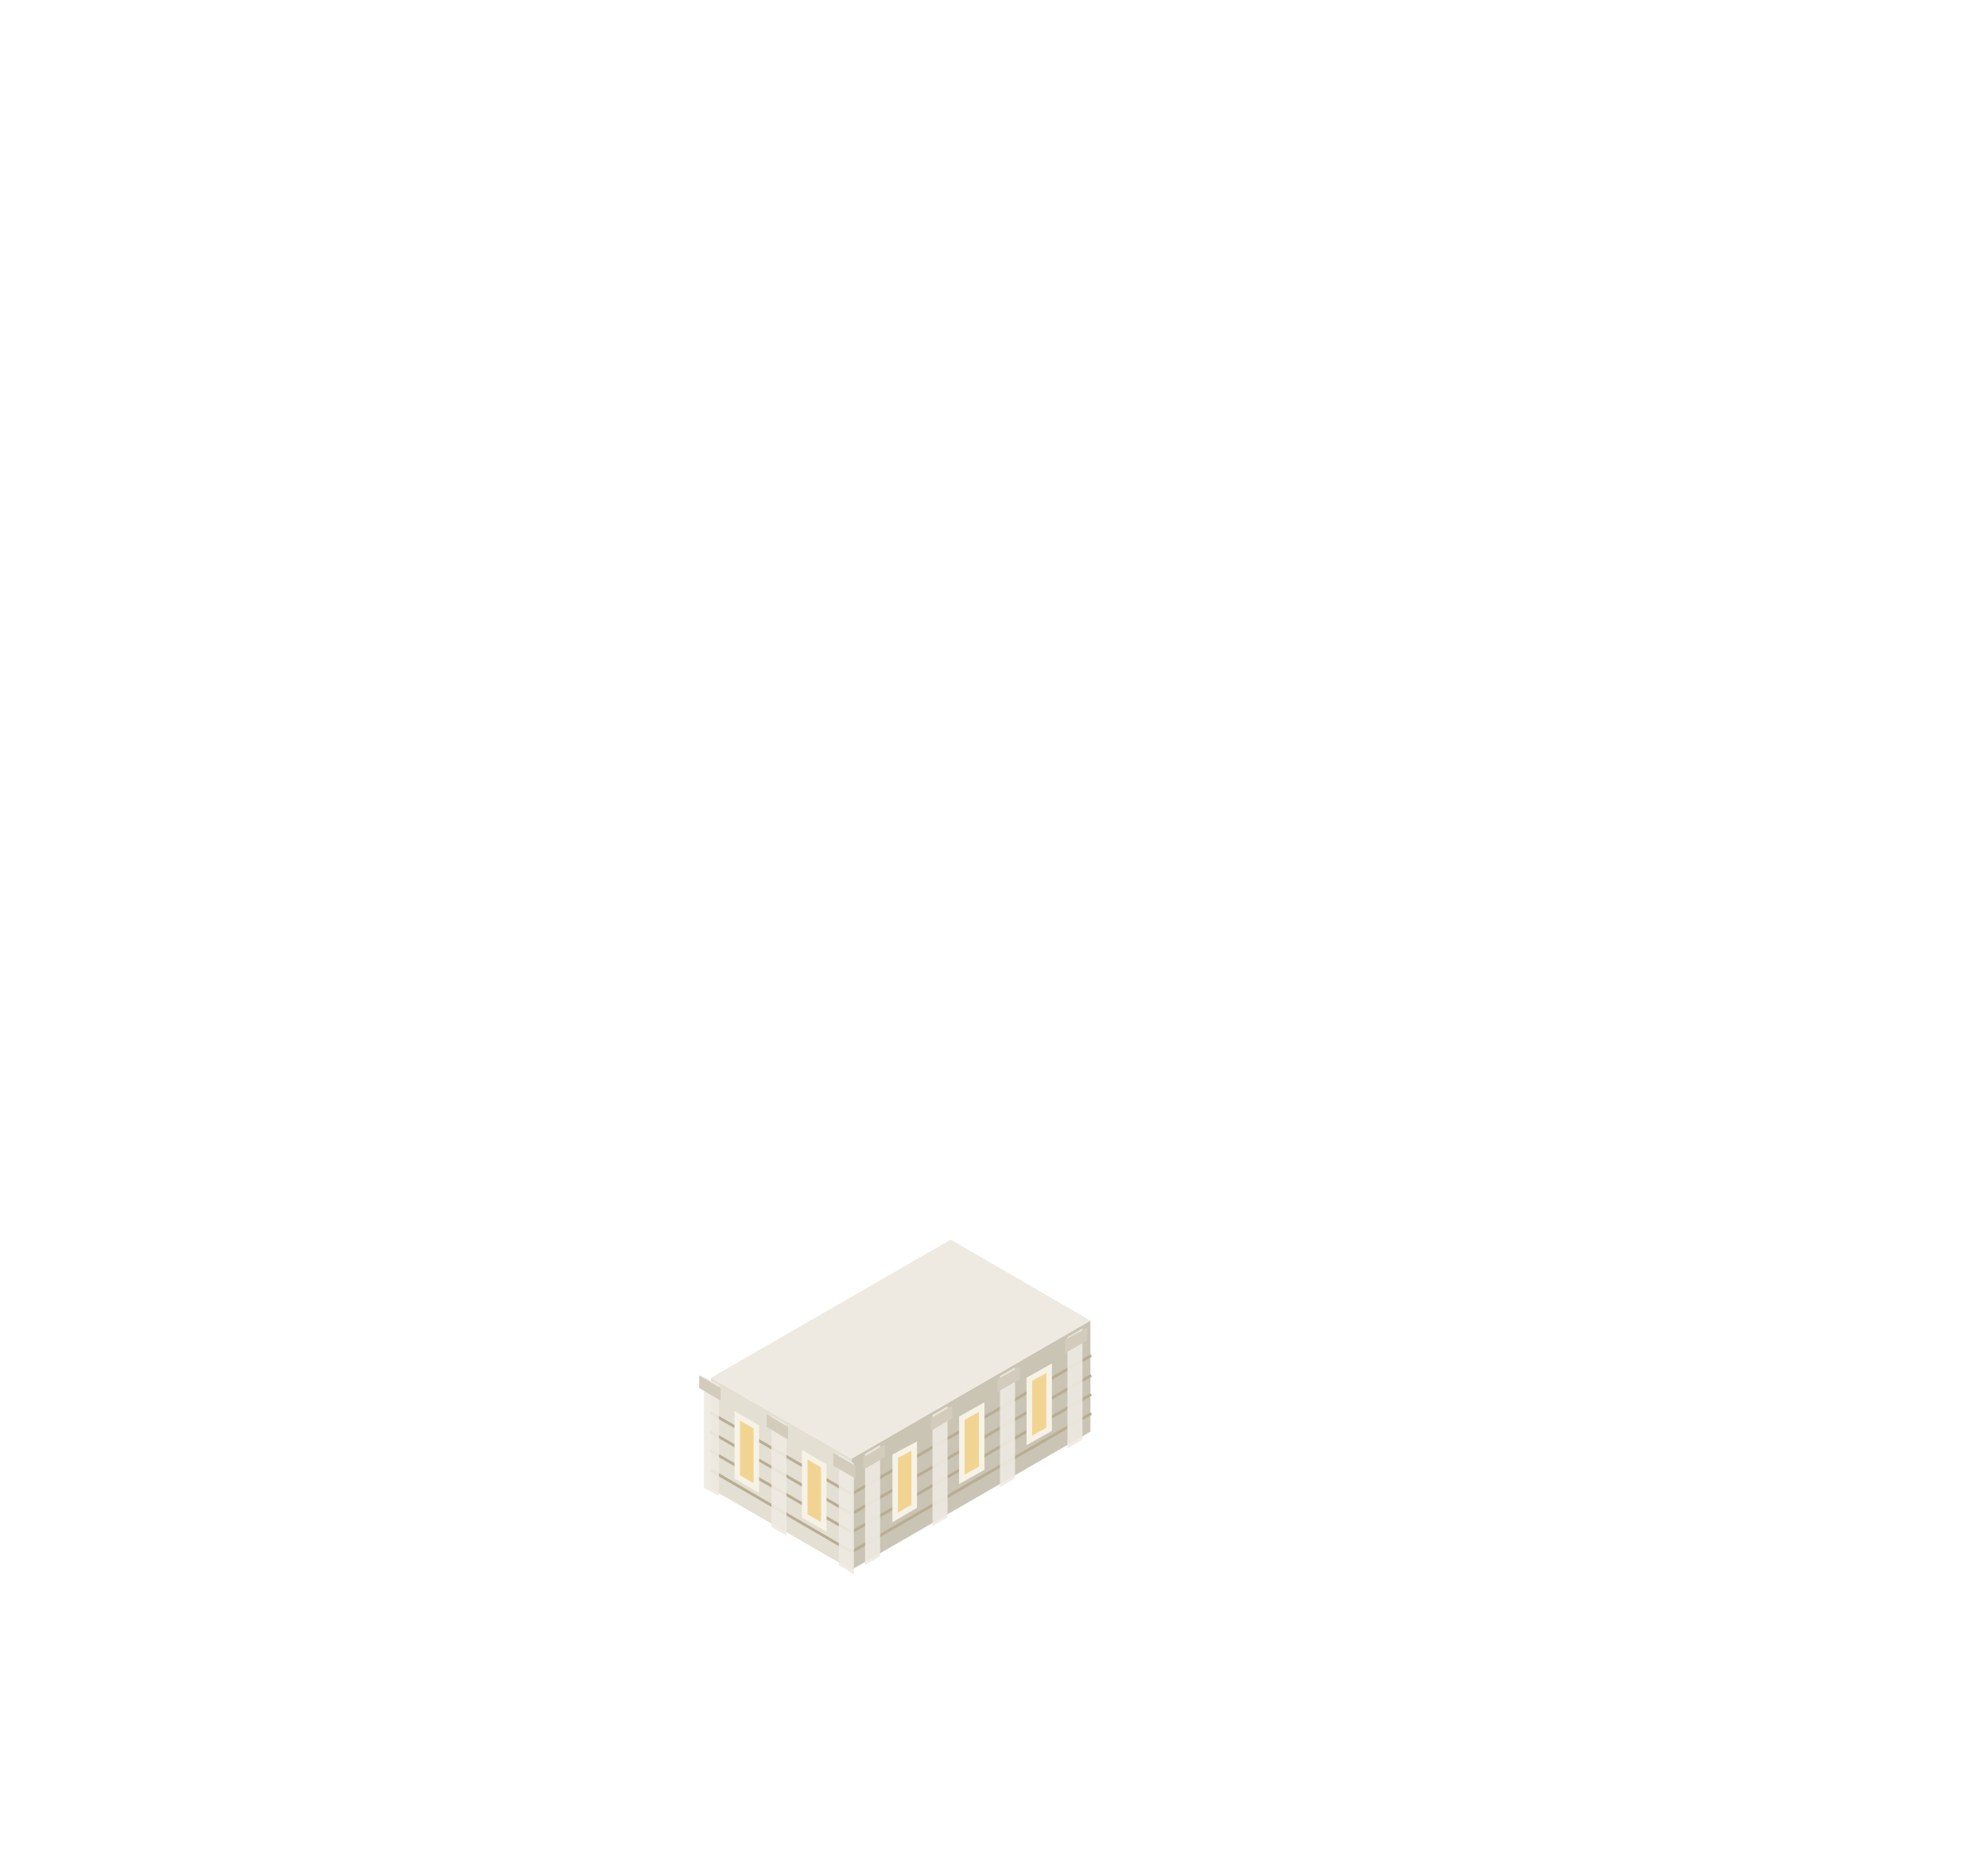
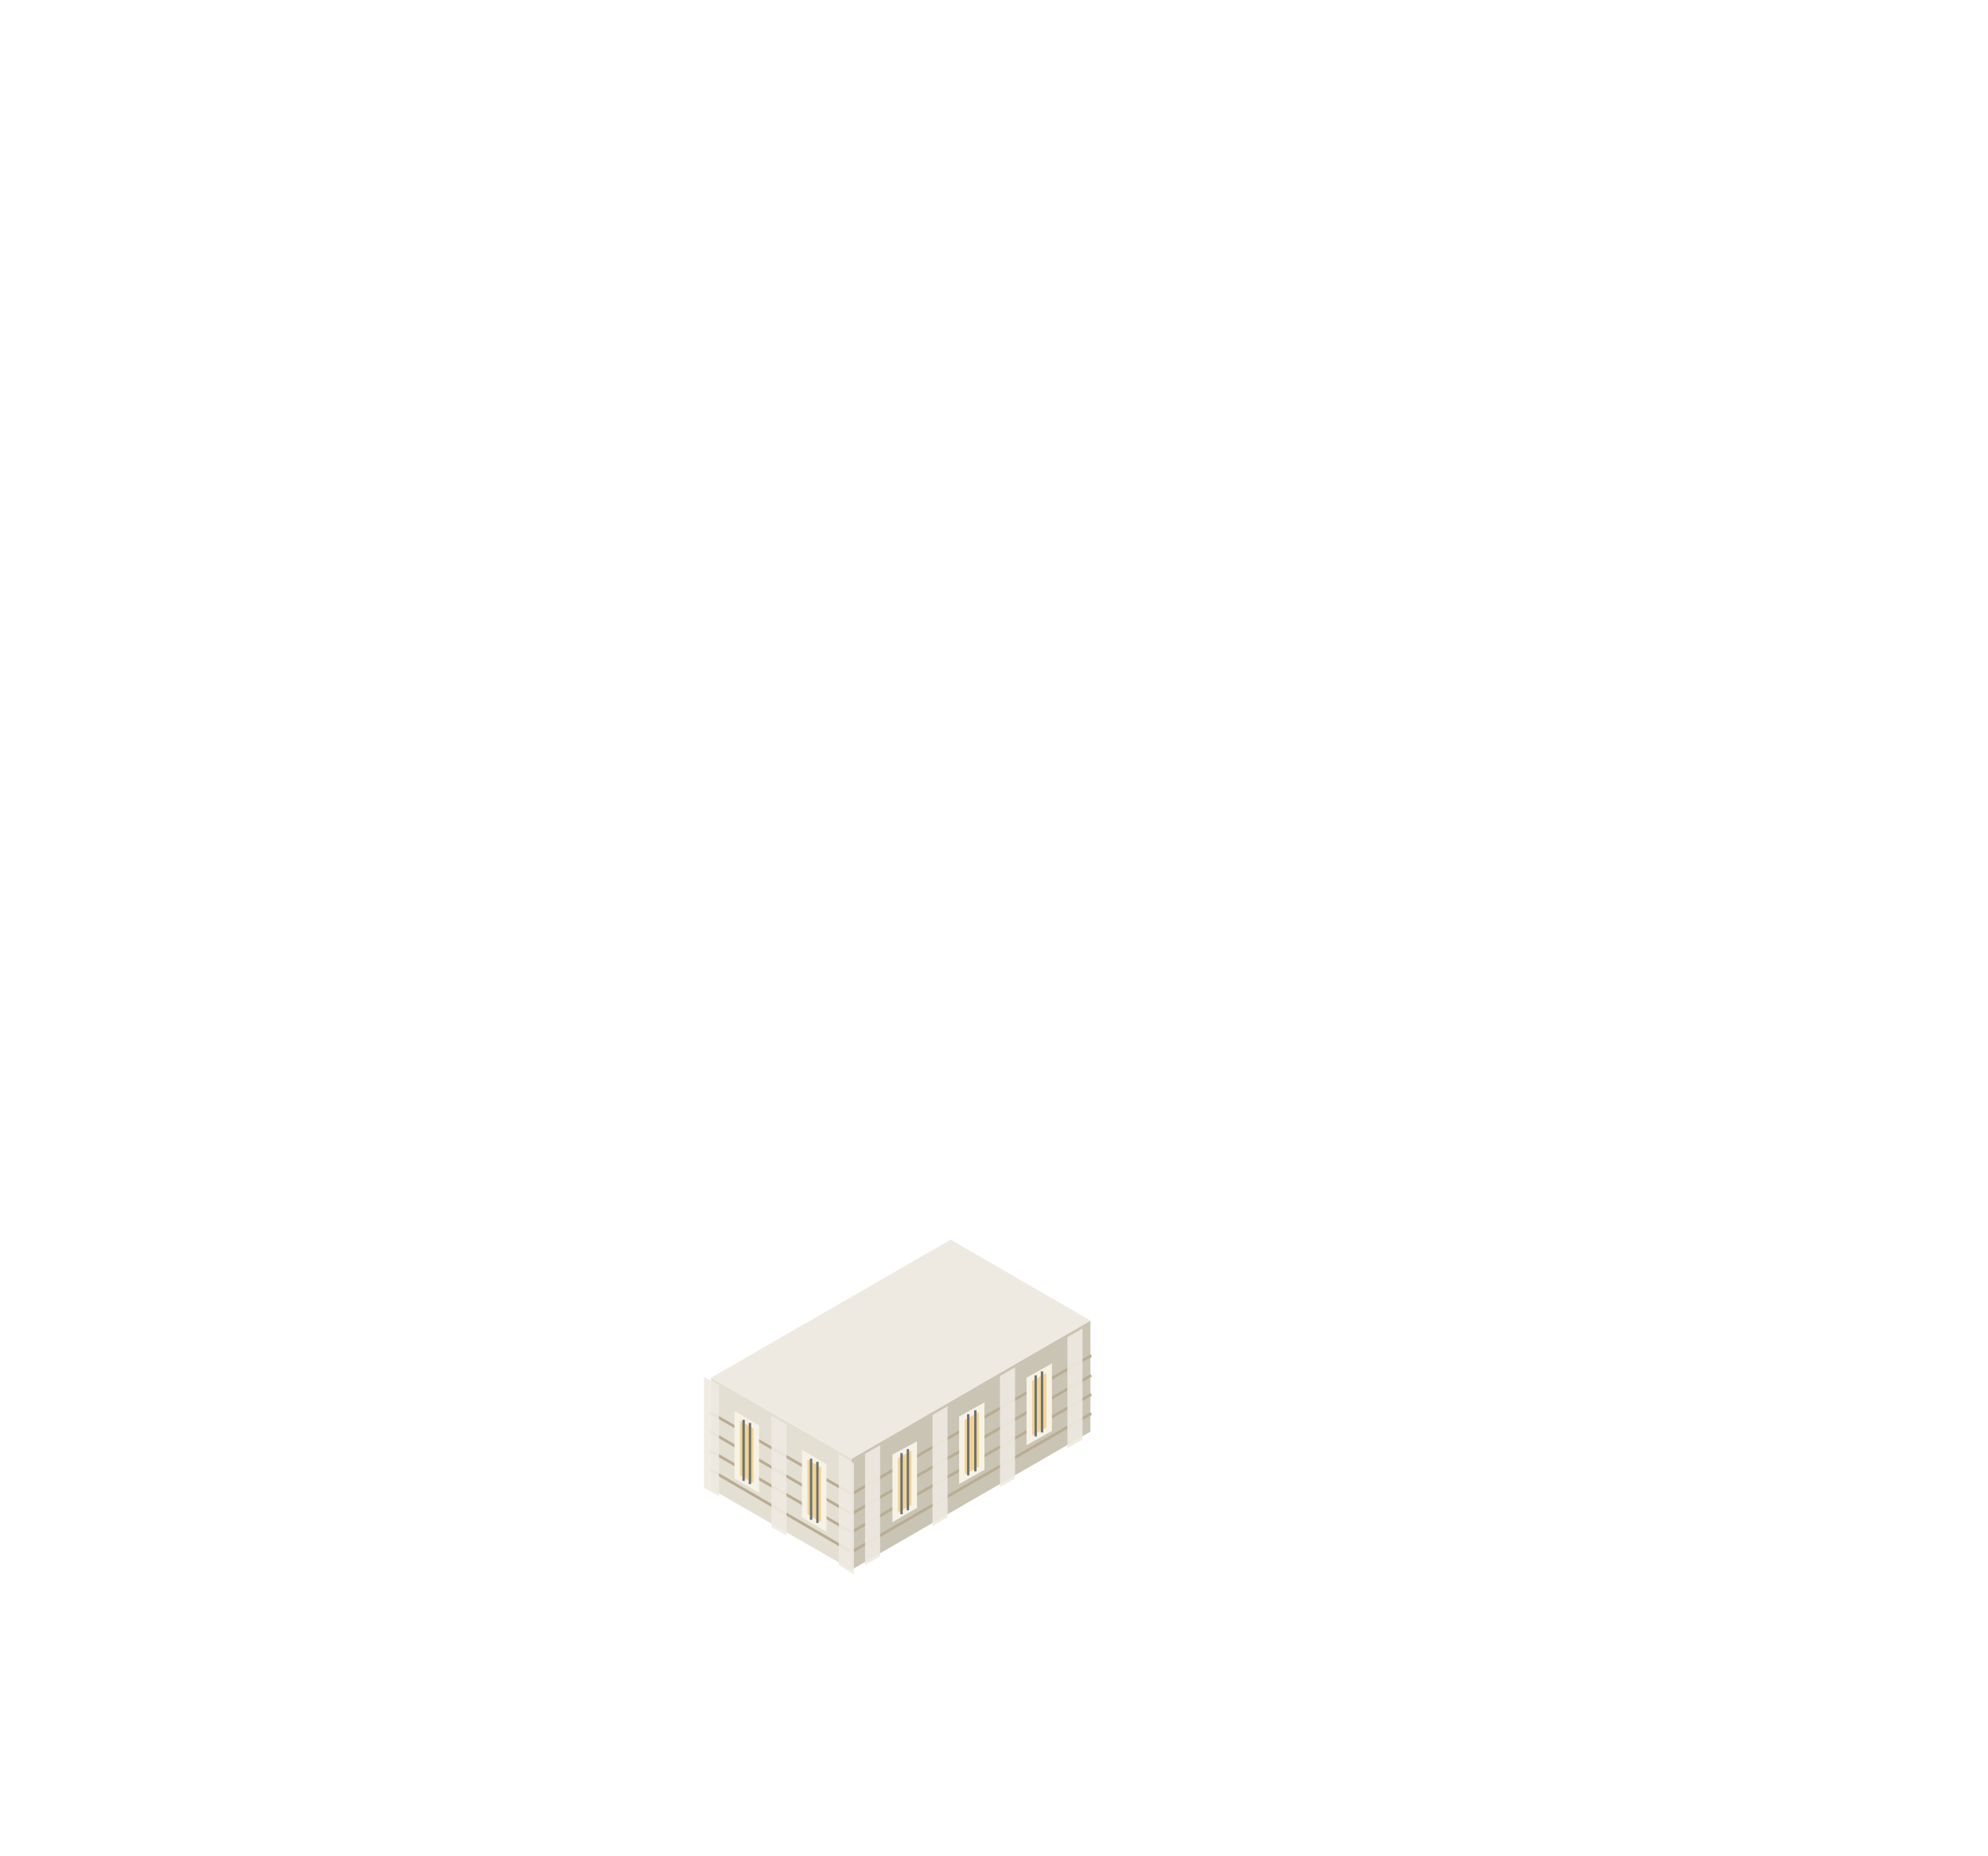
<svg xmlns="http://www.w3.org/2000/svg" viewBox="177.8 90.4 250.5 233.8" width="501" height="467.6">
  <defs>
    <linearGradient id="iso-lit-glow" x1="0" y1="0" x2="0" y2="1">
      <stop offset="0" stop-color="#FFFFFF" stop-opacity="0.75" />
      <stop offset="1" stop-color="#FFFFFF" stop-opacity="0" />
    </linearGradient>
    <linearGradient id="iso-lit-l" x1="0" y1="0" x2="0" y2="1">
      <stop offset="0" stop-color="#FFF7DC" />
      <stop offset="1" stop-color="#FFD47E" />
    </linearGradient>
    <linearGradient id="iso-lit-r" x1="0" y1="0" x2="0" y2="1">
      <stop offset="0" stop-color="#FBE2A2" />
      <stop offset="1" stop-color="#ECB65A" />
    </linearGradient>
  </defs>
  <polygon points="315.2,270.8 285.1,288.2 285.1,274.2 315.2,256.8" fill="#CAC4B5" />
  <path d="M315.3 268.5L285.2 285.9M315.3 266.1L285.2 283.4M315.3 263.7L285.2 281.1M315.3 261.2L285.2 278.6" stroke="#B9AD92" stroke-width="0.35" />
  <polygon points="314.2,271.8 312.3,272.9 312.3,258.9 314.2,257.8" fill="#EEEAE1" opacity="0.9" />
-   <polygon points="314.8,259.3 312,260.9 312,259.2 314.8,257.7" fill="#D3CCBC" />
  <polygon points="305.7,276.7 303.8,277.8 303.8,263.8 305.7,262.7" fill="#EEEAE1" opacity="0.9" />
-   <polygon points="306.3,264.2 303.5,265.8 303.5,264.2 306.3,262.6" fill="#D3CCBC" />
  <polygon points="297.2,281.6 295.3,282.7 295.3,268.7 297.2,267.6" fill="#EEEAE1" opacity="0.9" />
-   <polygon points="297.8,269.1 295.1,270.7 295.1,269.1 297.8,267.5" fill="#D3CCBC" />
  <polygon points="288.7,286.5 286.8,287.6 286.8,273.6 288.7,272.5" fill="#EEEAE1" opacity="0.9" />
-   <polygon points="289.3,274 286.6,275.6 286.6,274 289.3,272.4" fill="#D3CCBC" />
  <polygon points="310,270.5 307.5,271.9 307.5,264.2 310,262.8" fill="#F2D492" stroke="#F7F2E6" stroke-width="0.7" />
+   <path d="M309.1 270.9V263.2M308.3 271.4V263.7" stroke="#6B7178" stroke-width="0.3" />
  <polygon points="301.5,275.4 299,276.8 299,269.1 301.5,267.7" fill="#F2D492" stroke="#F7F2E6" stroke-width="0.7" />
+   <path d="M300.7 275.8V268.1M299.8 276.3V268.6" stroke="#6B7178" stroke-width="0.3" />
  <polygon points="293,280.2 290.6,281.6 290.6,273.9 293,272.6" fill="#F2D492" stroke="#F7F2E6" stroke-width="0.7" />
+   <path d="M292.2 280.7V273M291.4 281.2V273.5" stroke="#6B7178" stroke-width="0.3" />
  <polygon points="285.1,288.2 267.4,278 267.4,264 285.1,274.2" fill="#E4DFD3" />
  <path d="M285 285.9L267.3 275.6M285 283.4L267.3 273.2M285 281.1L267.3 270.8M285 278.6L267.3 268.4" stroke="#B9AD92" stroke-width="0.35" />
  <polygon points="285.4,288.8 283.5,287.6 283.5,273.6 285.4,274.8" fill="#EEEAE1" opacity="0.9" />
-   <polygon points="285.6,276.7 282.8,275.1 282.8,273.5 285.6,275.1" fill="#D3CCBC" />
  <polygon points="276.9,283.9 275,282.8 275,268.8 276.9,269.9" fill="#EEEAE1" opacity="0.9" />
-   <polygon points="277.1,271.8 274.4,270.2 274.4,268.6 277.1,270.2" fill="#D3CCBC" />
  <polygon points="268.4,278.9 266.5,277.9 266.5,263.9 268.4,264.9" fill="#EEEAE1" opacity="0.9" />
-   <polygon points="268.6,266.9 265.9,265.3 265.9,263.7 268.6,265.3" fill="#D3CCBC" />
  <polygon points="281.6,282.8 279.2,281.4 279.2,273.7 281.6,275.1" fill="#F2D492" stroke="#F7F2E6" stroke-width="0.7" />
+   <path d="M280.8 282.3V274.6M280 281.9V274.2" stroke="#6B7178" stroke-width="0.3" />
  <polygon points="273.1,277.9 270.7,276.5 270.7,268.8 273.1,270.2" fill="#F2D492" stroke="#F7F2E6" stroke-width="0.7" />
+   <path d="M272.3 277.4V269.7M271.5 277V269.3" stroke="#6B7178" stroke-width="0.3" />
  <polygon points="267.4,264 297.6,246.6 315.2,256.8 285.1,274.2" fill="#EEEAE1" />
</svg>
